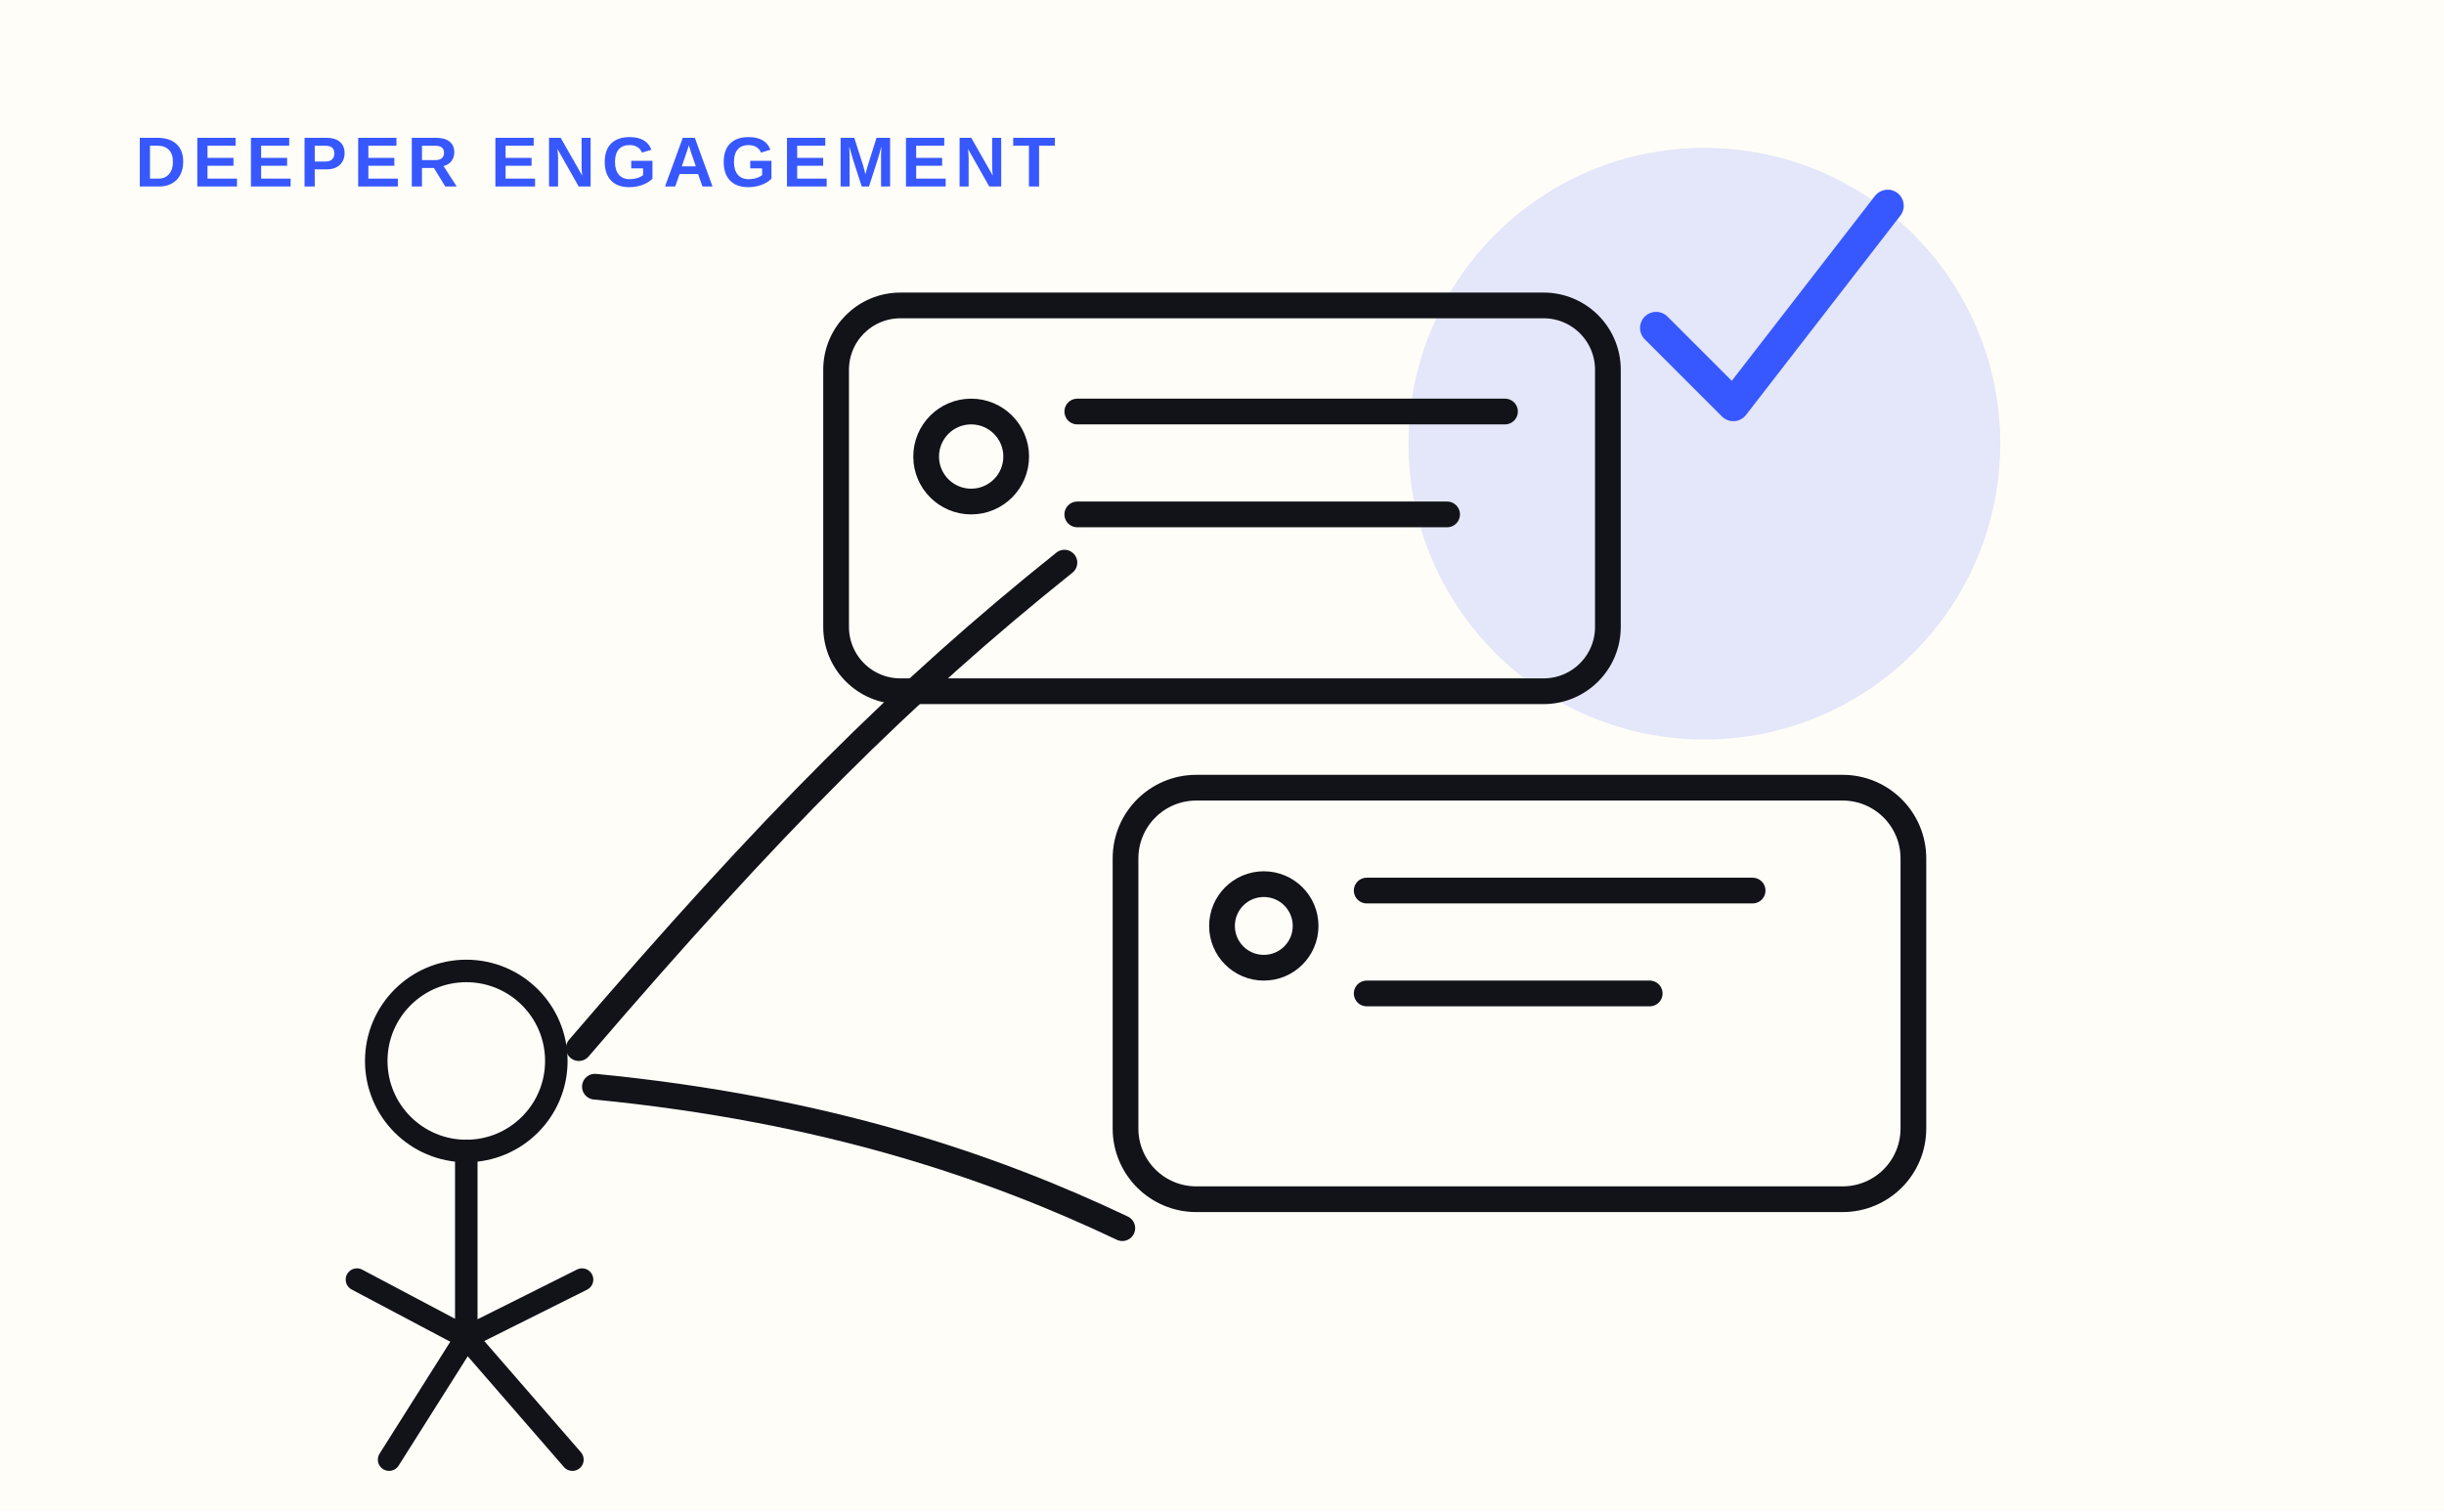
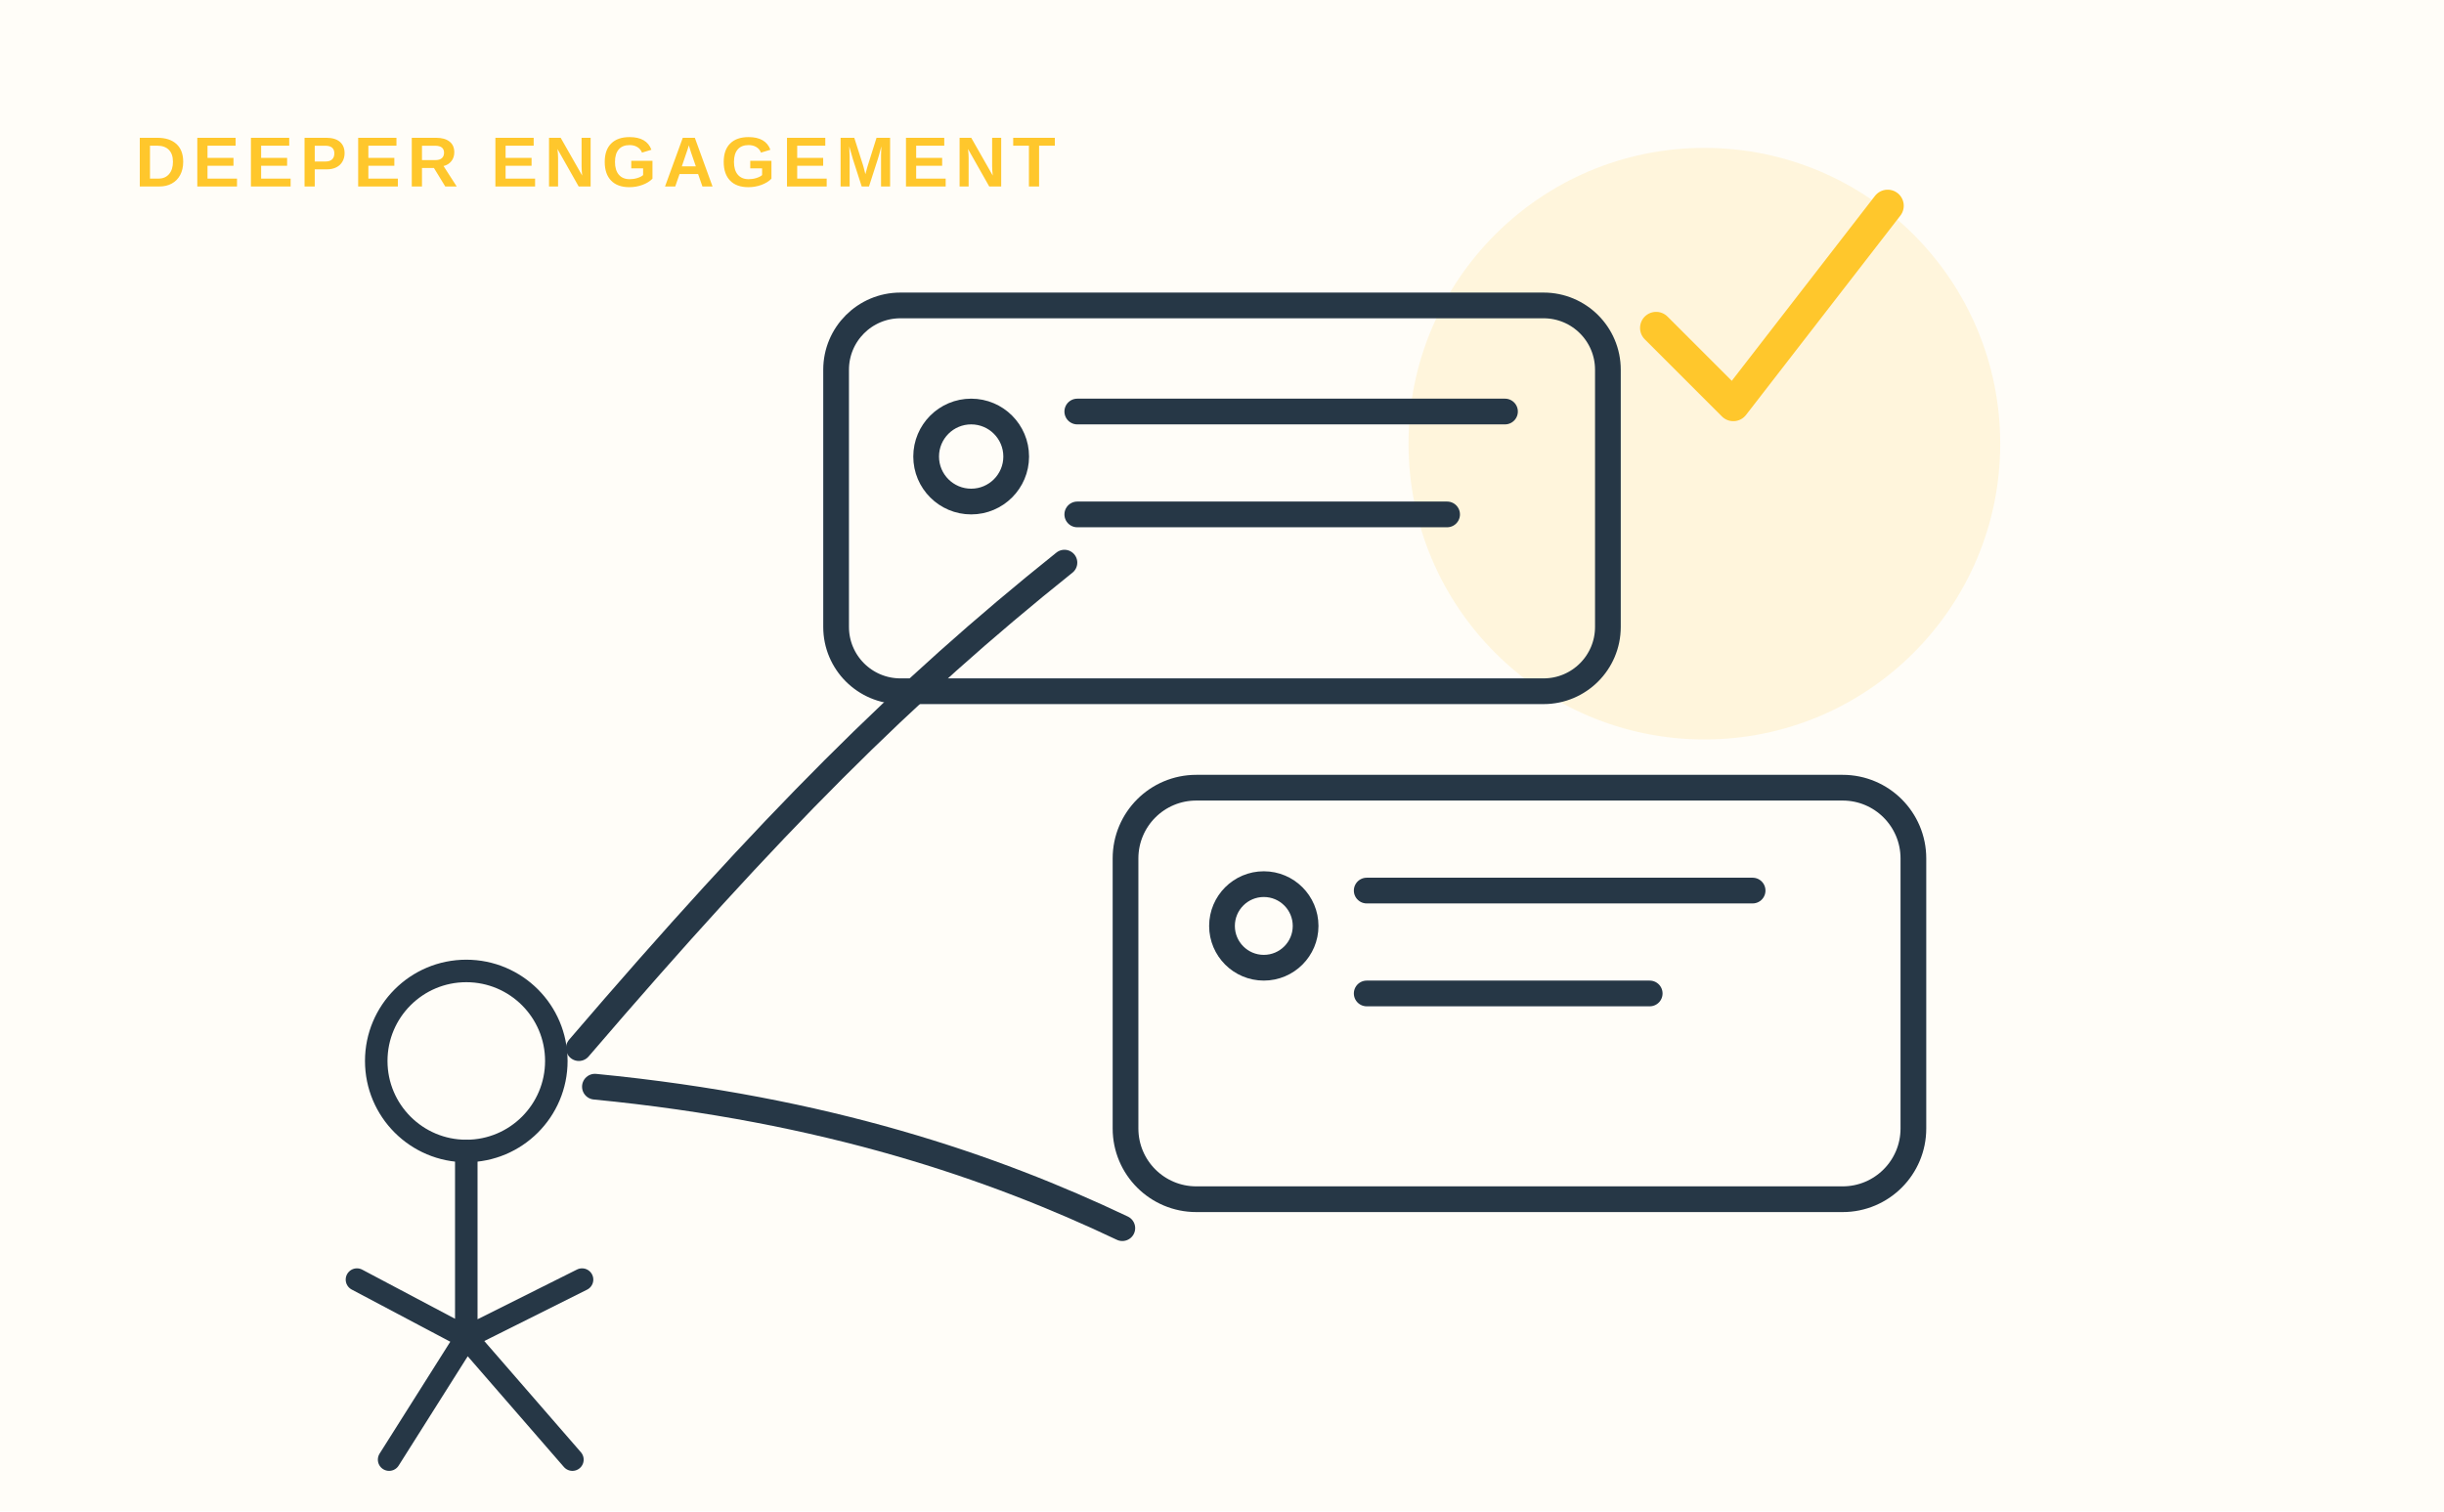
<svg xmlns="http://www.w3.org/2000/svg" width="760" height="470" viewBox="0 0 760 470">
  <rect width="760" height="470" fill="#fffdf8" />
  <rect width="760" height="470" rx="30" fill="#fffdf8" />
-   <circle cx="530" cy="138" r="92" fill="#3758FF" opacity=".14" />
-   <g stroke="#111318" stroke-width="7" stroke-linecap="round" stroke-linejoin="round" fill="none">
+   <circle cx="530" cy="138" r="92" fill="#FFC72C" opacity=".14" />
+   <g stroke="#263746" stroke-width="7" stroke-linecap="round" stroke-linejoin="round" fill="none">
    <circle cx="145" cy="330" r="28" />
    <path d="M145 358v58m0 0l-24 38m24-38l33 38m-33-38l-34-18m34 18l36-18" />
  </g>
-   <g stroke="#111318" stroke-width="8" stroke-linecap="round" stroke-linejoin="round" fill="none">
+   <g stroke="#263746" stroke-width="8" stroke-linecap="round" stroke-linejoin="round" fill="none">
    <rect x="260" y="95" width="240" height="120" rx="20" />
    <circle cx="302" cy="142" r="14" />
    <path d="M335 128h133M335 160h115" />
    <rect x="350" y="245" width="245" height="128" rx="22" />
    <circle cx="393" cy="288" r="13" />
    <path d="M425 277h120M425 309h88" />
    <path d="M180 326c60-70 101-111 151-151" />
    <path d="M185 338c72 7 124 25 164 44" />
  </g>
-   <path d="M515 102l24 24 48-62" fill="none" stroke="#3758FF" stroke-width="10" stroke-linecap="round" stroke-linejoin="round" />
-   <text x="42" y="58" fill="#3758FF" font-family="Arial, Helvetica, sans-serif" font-size="22" font-weight="700" letter-spacing="2">DEEPER ENGAGEMENT</text>
+   <path d="M515 102l24 24 48-62" fill="none" stroke="#FFC72C" stroke-width="10" stroke-linecap="round" stroke-linejoin="round" />
+   <text x="42" y="58" fill="#FFC72C" font-family="Arial, Helvetica, sans-serif" font-size="22" font-weight="700" letter-spacing="2">DEEPER ENGAGEMENT</text>
</svg>
